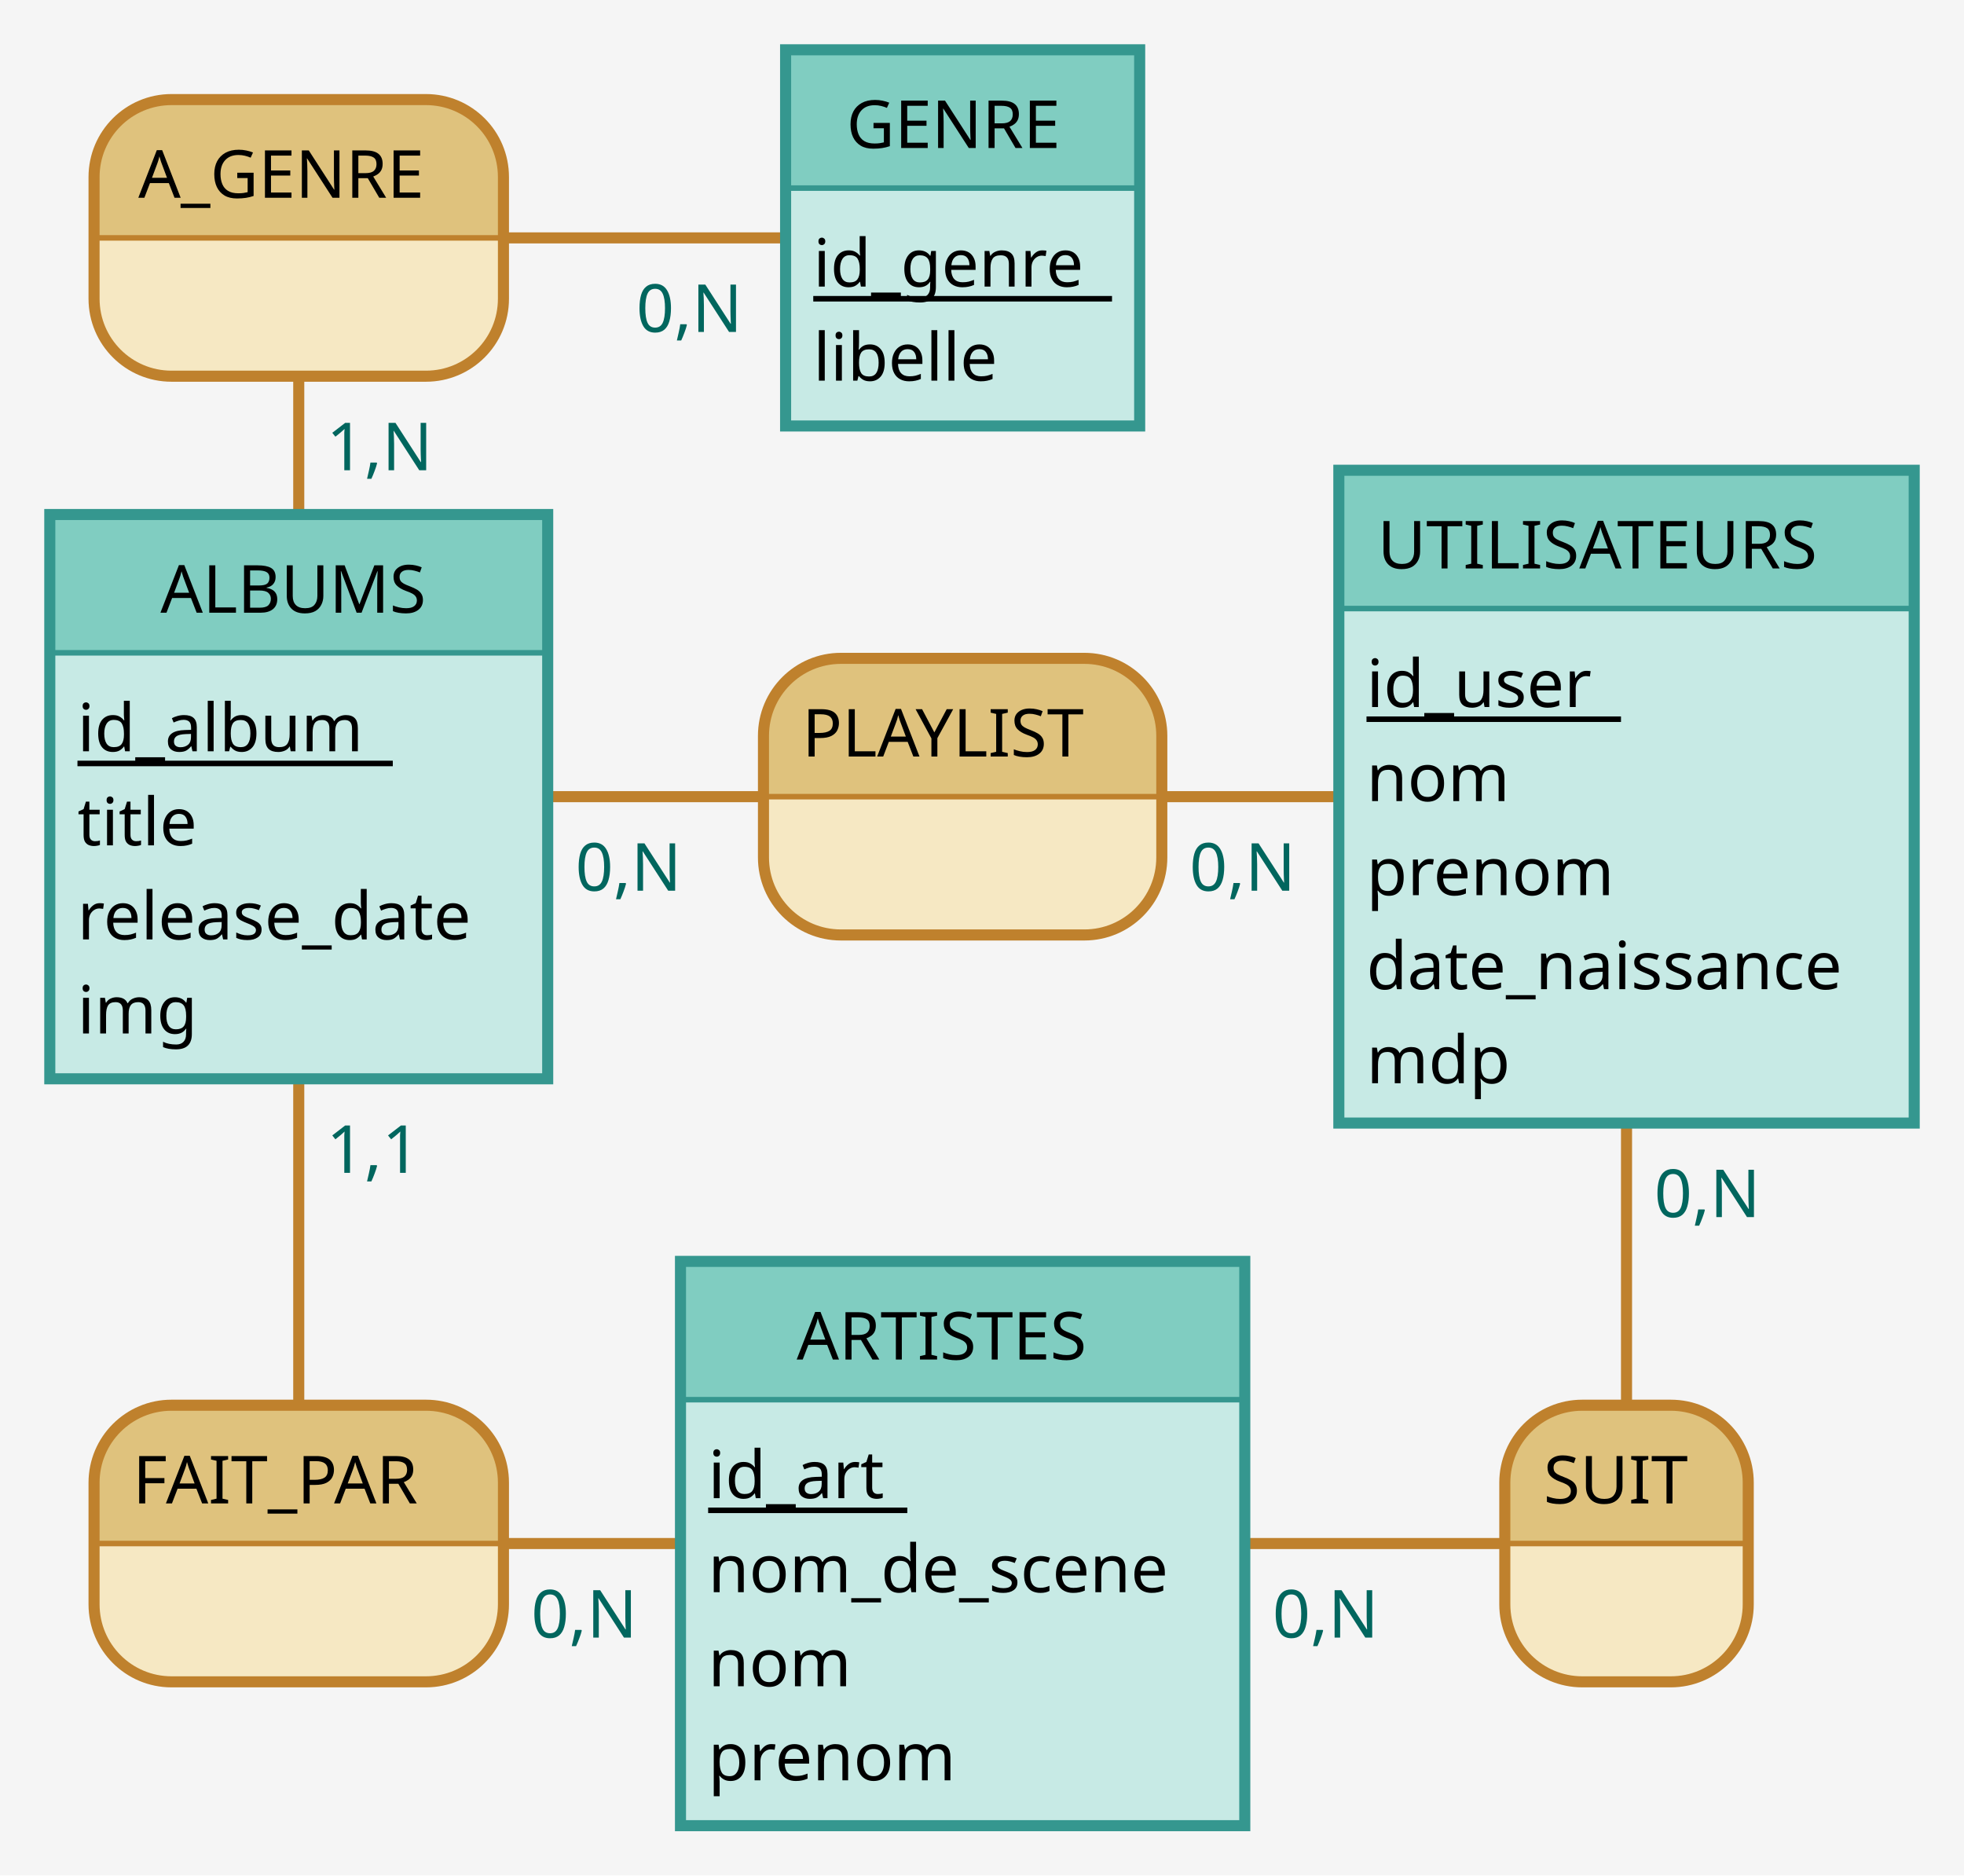
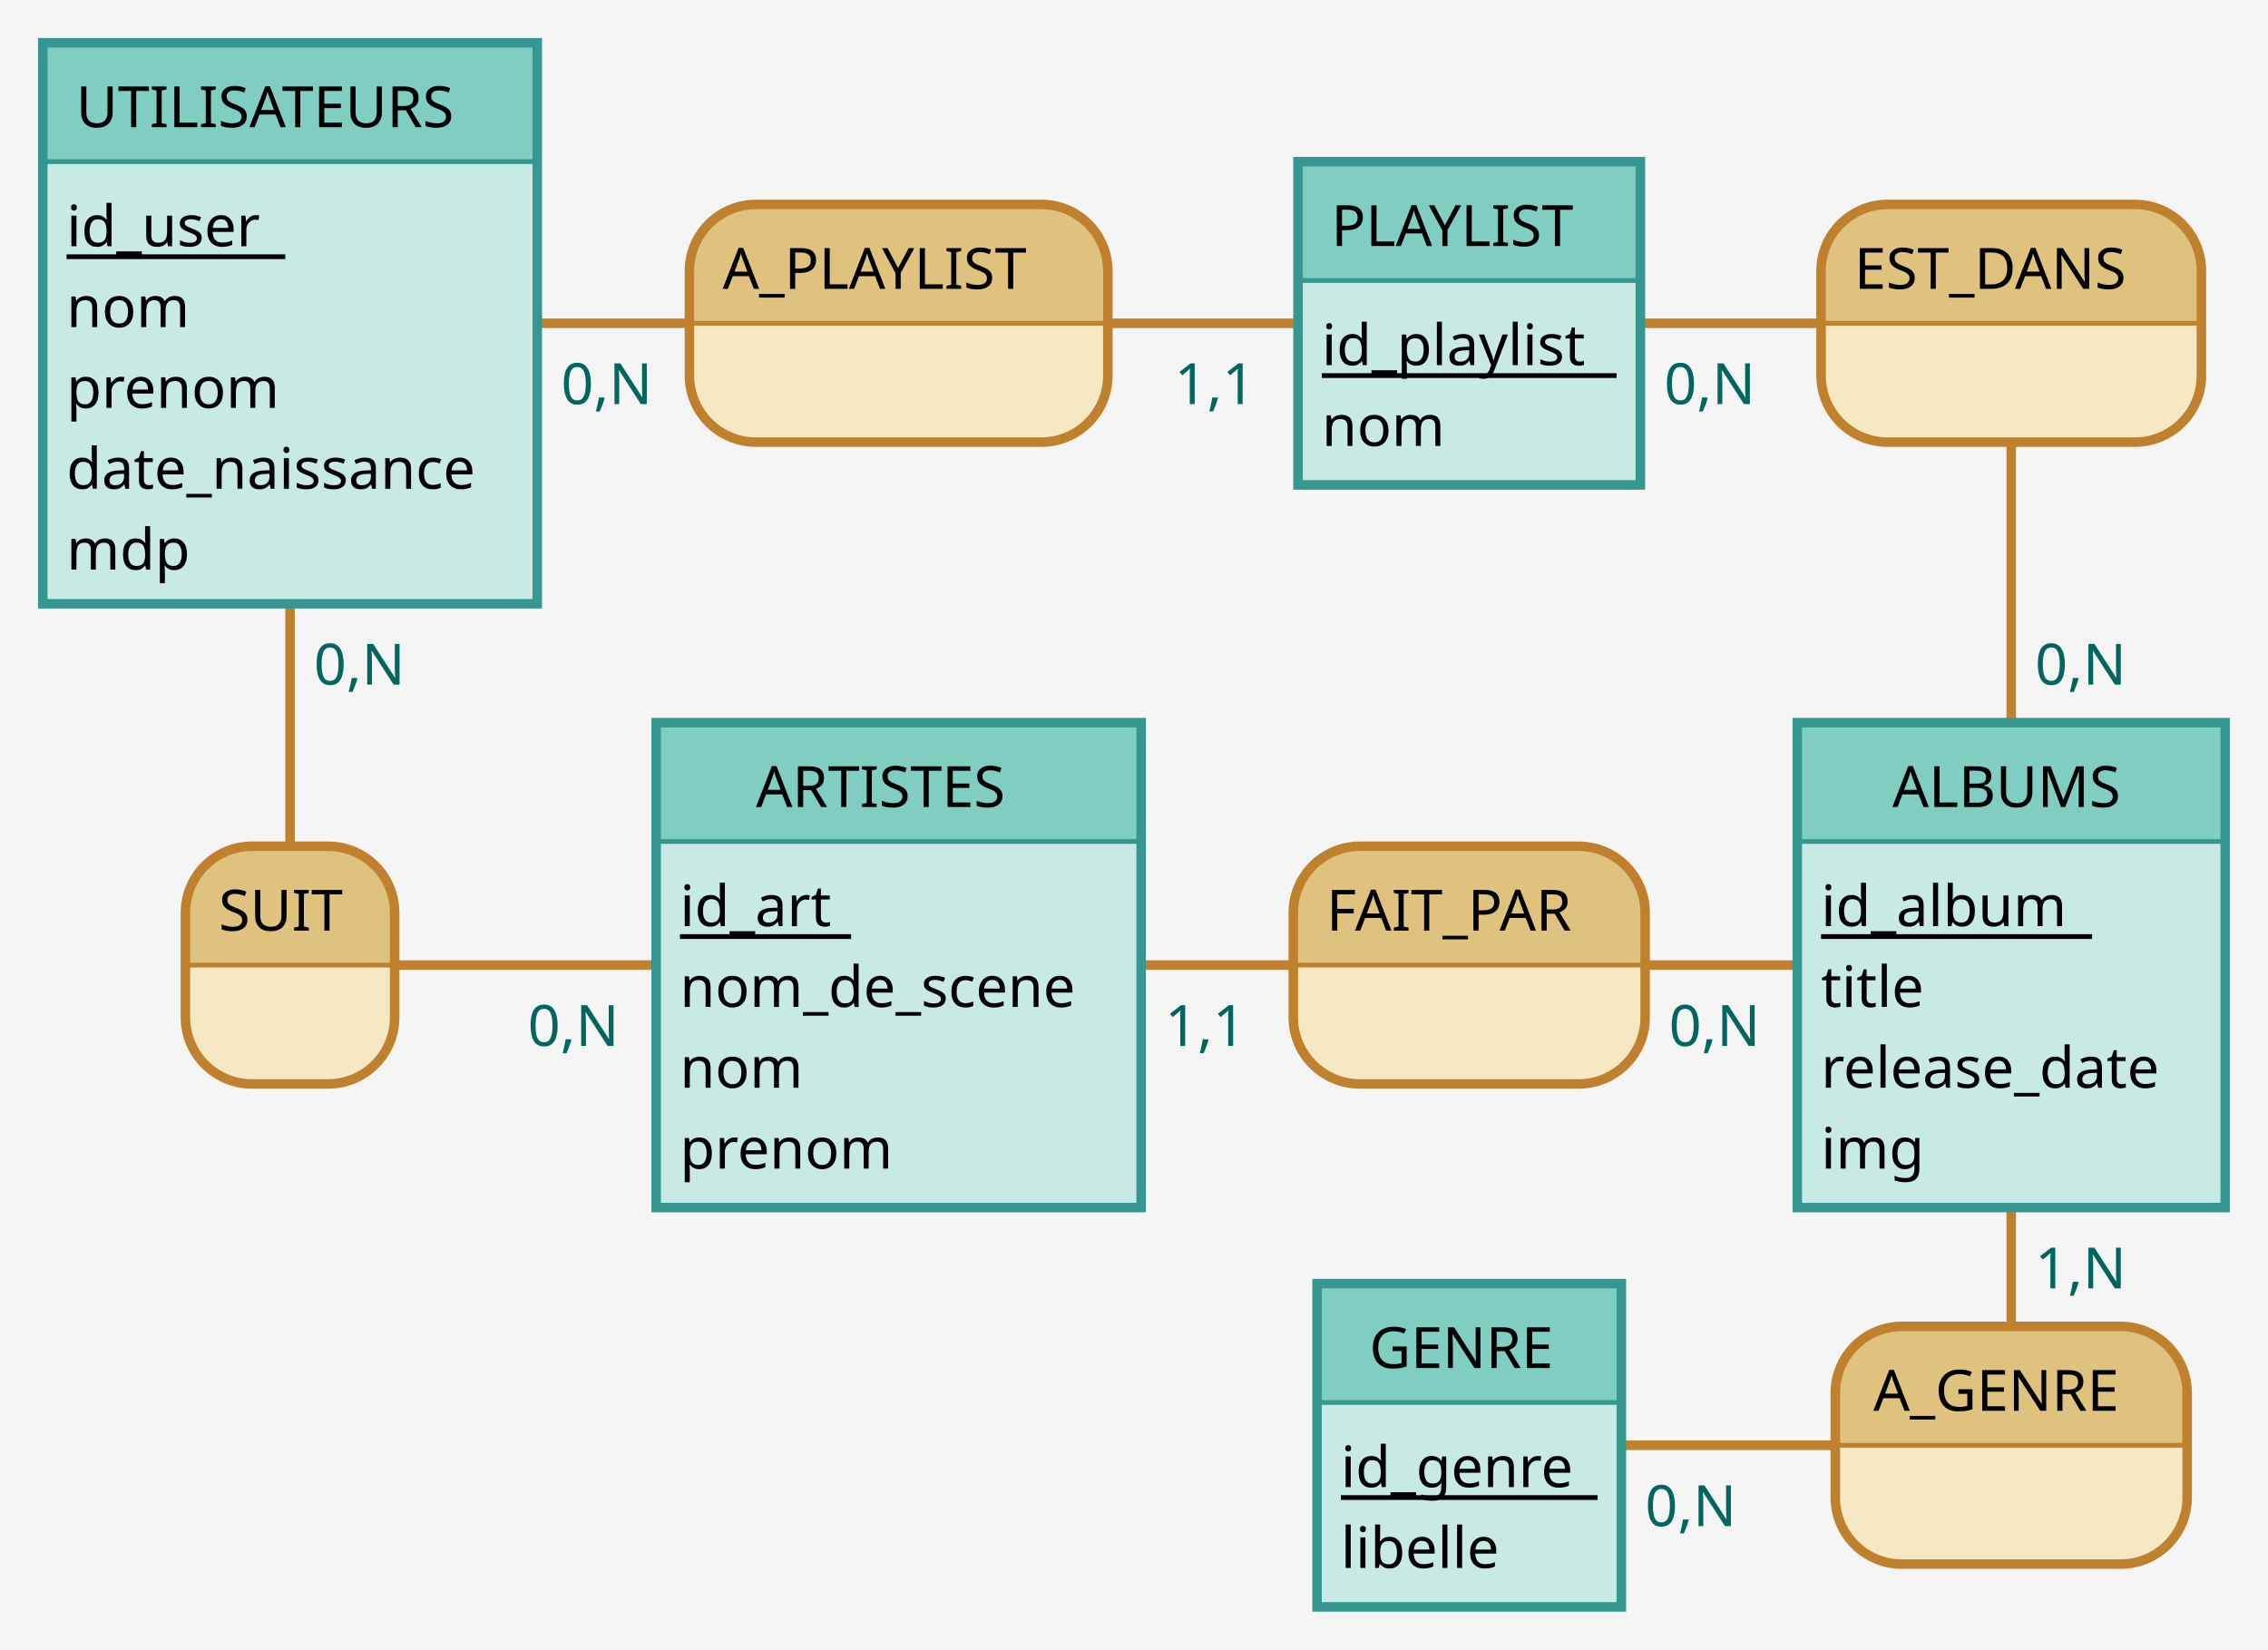
- <svg xmlns="http://www.w3.org/2000/svg" width="355" height="339" viewBox="0 0 355 339">
-   <rect x="0" y="0" width="355" height="339" fill="#f5f5f5" stroke="none" stroke-width="0" />
+ <svg xmlns="http://www.w3.org/2000/svg" width="477" height="347" viewBox="0 0 477 347">
+   <rect x="0" y="0" width="477" height="347" fill="#f5f5f5" stroke="none" stroke-width="0" />
  <g>
-     <line x1="54" y1="144" x2="54" y2="43" stroke="#bf812d" stroke-width="2" />
-     <line x1="174" y1="43" x2="54" y2="43" stroke="#bf812d" stroke-width="2" />
+     <line x1="61" y1="68" x2="189" y2="68" stroke="#bf812d" stroke-width="2" />
+     <line x1="309" y1="68" x2="189" y2="68" stroke="#bf812d" stroke-width="2" />
    <g>
-       <path d="M77 18 a14 14 90 0 1 14 14 V43 h-74 V32 a14 14 90 0 1 14 -14" fill="#dfc27d" stroke="#dfc27d" stroke-width="0" />
-       <path d="M91 43 v11 a14 14 90 0 1 -14 14 H31 a14 14 90 0 1 -14 -14 V43 H74" fill="#f6e8c3" stroke="#f6e8c3" stroke-width="0" />
-       <rect x="17" y="18" width="74" height="50" fill="none" rx="14" stroke="#bf812d" stroke-width="2" />
-       <line x1="17" y1="43" x2="91" y2="43" stroke="#bf812d" stroke-width="1" />
-       <text x="25" y="35.75" fill="#000000" font-family="Verdana" font-size="12">A_GENRE</text>
+       <path d="M219 43 a14 14 90 0 1 14 14 V68 h-88 V57 a14 14 90 0 1 14 -14" fill="#dfc27d" stroke="#dfc27d" stroke-width="0" />
+       <path d="M233 68 v11 a14 14 90 0 1 -14 14 H159 a14 14 90 0 1 -14 -14 V68 H88" fill="#f6e8c3" stroke="#f6e8c3" stroke-width="0" />
+       <rect x="145" y="43" width="88" height="50" fill="none" rx="14" stroke="#bf812d" stroke-width="2" />
+       <line x1="145" y1="68" x2="233" y2="68" stroke="#bf812d" stroke-width="1" />
+       <text x="152" y="60.75" fill="#000000" font-family="Verdana" font-size="12">A_PLAYLIST</text>
    </g>
-     <text x="59" y="85" fill="#01665e" font-family="Verdana" font-size="12">1,N</text>
-     <text x="115" y="60" fill="#01665e" font-family="Verdana" font-size="12">0,N</text>
+     <text x="118" y="85" fill="#01665e" font-family="Verdana" font-size="12">0,N</text>
+     <text x="247" y="85" fill="#01665e" font-family="Verdana" font-size="12">1,1</text>
  </g>
  <g>
-     <line x1="294" y1="144" x2="174" y2="144" stroke="#bf812d" stroke-width="2" />
-     <line x1="54" y1="144" x2="174" y2="144" stroke="#bf812d" stroke-width="2" />
+     <line x1="309" y1="68" x2="423" y2="68" stroke="#bf812d" stroke-width="2" />
+     <line x1="423" y1="203" x2="423" y2="68" stroke="#bf812d" stroke-width="2" />
    <g>
-       <path d="M196 119 a14 14 90 0 1 14 14 V144 h-72 V133 a14 14 90 0 1 14 -14" fill="#dfc27d" stroke="#dfc27d" stroke-width="0" />
-       <path d="M210 144 v11 a14 14 90 0 1 -14 14 H152 a14 14 90 0 1 -14 -14 V144 H72" fill="#f6e8c3" stroke="#f6e8c3" stroke-width="0" />
-       <rect x="138" y="119" width="72" height="50" fill="none" rx="14" stroke="#bf812d" stroke-width="2" />
-       <line x1="138" y1="144" x2="210" y2="144" stroke="#bf812d" stroke-width="1" />
-       <text x="145" y="136.75" fill="#000000" font-family="Verdana" font-size="12">PLAYLIST</text>
+       <path d="M449 43 a14 14 90 0 1 14 14 V68 h-80 V57 a14 14 90 0 1 14 -14" fill="#dfc27d" stroke="#dfc27d" stroke-width="0" />
+       <path d="M463 68 v11 a14 14 90 0 1 -14 14 H397 a14 14 90 0 1 -14 -14 V68 H80" fill="#f6e8c3" stroke="#f6e8c3" stroke-width="0" />
+       <rect x="383" y="43" width="80" height="50" fill="none" rx="14" stroke="#bf812d" stroke-width="2" />
+       <line x1="383" y1="68" x2="463" y2="68" stroke="#bf812d" stroke-width="1" />
+       <text x="390" y="60.75" fill="#000000" font-family="Verdana" font-size="12">EST_DANS</text>
    </g>
-     <text x="215" y="161" fill="#01665e" font-family="Verdana" font-size="12">0,N</text>
-     <text x="104" y="161" fill="#01665e" font-family="Verdana" font-size="12">0,N</text>
+     <text x="350" y="85" fill="#01665e" font-family="Verdana" font-size="12">0,N</text>
+     <text x="428" y="144" fill="#01665e" font-family="Verdana" font-size="12">0,N</text>
  </g>
  <g>
-     <line x1="54" y1="144" x2="54" y2="279" stroke="#bf812d" stroke-width="2" />
-     <line x1="174" y1="279" x2="54" y2="279" stroke="#bf812d" stroke-width="2" />
+     <line x1="189" y1="203" x2="61" y2="203" stroke="#bf812d" stroke-width="2" />
+     <line x1="61" y1="68" x2="61" y2="203" stroke="#bf812d" stroke-width="2" />
    <g>
-       <path d="M77 254 a14 14 90 0 1 14 14 V279 h-74 V268 a14 14 90 0 1 14 -14" fill="#dfc27d" stroke="#dfc27d" stroke-width="0" />
-       <path d="M91 279 v11 a14 14 90 0 1 -14 14 H31 a14 14 90 0 1 -14 -14 V279 H74" fill="#f6e8c3" stroke="#f6e8c3" stroke-width="0" />
-       <rect x="17" y="254" width="74" height="50" fill="none" rx="14" stroke="#bf812d" stroke-width="2" />
-       <line x1="17" y1="279" x2="91" y2="279" stroke="#bf812d" stroke-width="1" />
-       <text x="24" y="271.75" fill="#000000" font-family="Verdana" font-size="12">FAIT_PAR</text>
+       <path d="M69 178 a14 14 90 0 1 14 14 V203 h-44 V192 a14 14 90 0 1 14 -14" fill="#dfc27d" stroke="#dfc27d" stroke-width="0" />
+       <path d="M83 203 v11 a14 14 90 0 1 -14 14 H53 a14 14 90 0 1 -14 -14 V203 H44" fill="#f6e8c3" stroke="#f6e8c3" stroke-width="0" />
+       <rect x="39" y="178" width="44" height="50" fill="none" rx="14" stroke="#bf812d" stroke-width="2" />
+       <line x1="39" y1="203" x2="83" y2="203" stroke="#bf812d" stroke-width="1" />
+       <text x="46" y="195.75" fill="#000000" font-family="Verdana" font-size="12">SUIT</text>
    </g>
-     <text x="59" y="212" fill="#01665e" font-family="Verdana" font-size="12">1,1</text>
-     <text x="96" y="296" fill="#01665e" font-family="Verdana" font-size="12">0,N</text>
+     <text x="111" y="220" fill="#01665e" font-family="Verdana" font-size="12">0,N</text>
+     <text x="66" y="144" fill="#01665e" font-family="Verdana" font-size="12">0,N</text>
  </g>
  <g>
-     <line x1="174" y1="279" x2="294" y2="279" stroke="#bf812d" stroke-width="2" />
-     <line x1="294" y1="144" x2="294" y2="279" stroke="#bf812d" stroke-width="2" />
+     <line x1="423" y1="203" x2="309" y2="203" stroke="#bf812d" stroke-width="2" />
+     <line x1="189" y1="203" x2="309" y2="203" stroke="#bf812d" stroke-width="2" />
    <g>
-       <path d="M302 254 a14 14 90 0 1 14 14 V279 h-44 V268 a14 14 90 0 1 14 -14" fill="#dfc27d" stroke="#dfc27d" stroke-width="0" />
-       <path d="M316 279 v11 a14 14 90 0 1 -14 14 H286 a14 14 90 0 1 -14 -14 V279 H44" fill="#f6e8c3" stroke="#f6e8c3" stroke-width="0" />
-       <rect x="272" y="254" width="44" height="50" fill="none" rx="14" stroke="#bf812d" stroke-width="2" />
-       <line x1="272" y1="279" x2="316" y2="279" stroke="#bf812d" stroke-width="1" />
-       <text x="279" y="271.75" fill="#000000" font-family="Verdana" font-size="12">SUIT</text>
+       <path d="M332 178 a14 14 90 0 1 14 14 V203 h-74 V192 a14 14 90 0 1 14 -14" fill="#dfc27d" stroke="#dfc27d" stroke-width="0" />
+       <path d="M346 203 v11 a14 14 90 0 1 -14 14 H286 a14 14 90 0 1 -14 -14 V203 H74" fill="#f6e8c3" stroke="#f6e8c3" stroke-width="0" />
+       <rect x="272" y="178" width="74" height="50" fill="none" rx="14" stroke="#bf812d" stroke-width="2" />
+       <line x1="272" y1="203" x2="346" y2="203" stroke="#bf812d" stroke-width="1" />
+       <text x="279" y="195.75" fill="#000000" font-family="Verdana" font-size="12">FAIT_PAR</text>
    </g>
-     <text x="230" y="296" fill="#01665e" font-family="Verdana" font-size="12">0,N</text>
-     <text x="299" y="220" fill="#01665e" font-family="Verdana" font-size="12">0,N</text>
+     <text x="351" y="220" fill="#01665e" font-family="Verdana" font-size="12">0,N</text>
+     <text x="245" y="220" fill="#01665e" font-family="Verdana" font-size="12">1,1</text>
+   </g>
+   <g>
+     <line x1="423" y1="203" x2="423" y2="304" stroke="#bf812d" stroke-width="2" />
+     <line x1="309" y1="304" x2="423" y2="304" stroke="#bf812d" stroke-width="2" />
+     <g>
+       <path d="M446 279 a14 14 90 0 1 14 14 V304 h-74 V293 a14 14 90 0 1 14 -14" fill="#dfc27d" stroke="#dfc27d" stroke-width="0" />
+       <path d="M460 304 v11 a14 14 90 0 1 -14 14 H400 a14 14 90 0 1 -14 -14 V304 H74" fill="#f6e8c3" stroke="#f6e8c3" stroke-width="0" />
+       <rect x="386" y="279" width="74" height="50" fill="none" rx="14" stroke="#bf812d" stroke-width="2" />
+       <line x1="386" y1="304" x2="460" y2="304" stroke="#bf812d" stroke-width="1" />
+       <text x="394" y="296.75" fill="#000000" font-family="Verdana" font-size="12">A_GENRE</text>
+     </g>
+     <text x="428" y="271" fill="#01665e" font-family="Verdana" font-size="12">1,N</text>
+     <text x="346" y="321" fill="#01665e" font-family="Verdana" font-size="12">0,N</text>
  </g>
  <g>
    <g>
-       <rect x="142" y="9" width="64" height="25" fill="#80cdc1" stroke="none" stroke-width="0" opacity="1" />
-       <rect x="142" y="34" width="64" height="43" fill="#c7eae5" stroke="none" stroke-width="0" opacity="1" />
-       <rect x="142" y="9" width="64" height="68" fill="none" stroke="#35978f" stroke-width="2" opacity="1" />
-       <line x1="142" y1="34" x2="206" y2="34" stroke="#35978f" stroke-width="1" />
+       <rect x="9" y="9" width="104" height="25" fill="#80cdc1" stroke="none" stroke-width="0" opacity="1" />
+       <rect x="9" y="34" width="104" height="93" fill="#c7eae5" stroke="none" stroke-width="0" opacity="1" />
+       <rect x="9" y="9" width="104" height="118" fill="none" stroke="#35978f" stroke-width="2" opacity="1" />
+       <line x1="9" y1="34" x2="113" y2="34" stroke="#35978f" stroke-width="1" />
    </g>
-     <text x="153" y="26.75" fill="#000000" font-family="Verdana" font-size="12">GENRE</text>
-     <text x="147" y="51.8" fill="#000000" font-family="Verdana" font-size="12">id_genre</text>
-     <line x1="147" y1="54" x2="201" y2="54" stroke="#000000" stroke-width="1" />
-     <text x="147" y="68.8" fill="#000000" font-family="Verdana" font-size="12">libelle</text>
+     <text x="16" y="26.75" fill="#000000" font-family="Verdana" font-size="12">UTILISATEURS</text>
+     <text x="14" y="51.8" fill="#000000" font-family="Verdana" font-size="12">id_user</text>
+     <line x1="14" y1="54" x2="60" y2="54" stroke="#000000" stroke-width="1" />
+     <text x="14" y="68.8" fill="#000000" font-family="Verdana" font-size="12">nom</text>
+     <text x="14" y="85.8" fill="#000000" font-family="Verdana" font-size="12">prenom</text>
+     <text x="14" y="102.8" fill="#000000" font-family="Verdana" font-size="12">date_naissance</text>
+     <text x="14" y="119.8" fill="#000000" font-family="Verdana" font-size="12">mdp</text>
  </g>
  <g>
    <g>
-       <rect x="9" y="93" width="90" height="25" fill="#80cdc1" stroke="none" stroke-width="0" opacity="1" />
-       <rect x="9" y="118" width="90" height="77" fill="#c7eae5" stroke="none" stroke-width="0" opacity="1" />
-       <rect x="9" y="93" width="90" height="102" fill="none" stroke="#35978f" stroke-width="2" opacity="1" />
-       <line x1="9" y1="118" x2="99" y2="118" stroke="#35978f" stroke-width="1" />
+       <rect x="273" y="34" width="72" height="25" fill="#80cdc1" stroke="none" stroke-width="0" opacity="1" />
+       <rect x="273" y="59" width="72" height="43" fill="#c7eae5" stroke="none" stroke-width="0" opacity="1" />
+       <rect x="273" y="34" width="72" height="68" fill="none" stroke="#35978f" stroke-width="2" opacity="1" />
+       <line x1="273" y1="59" x2="345" y2="59" stroke="#35978f" stroke-width="1" />
    </g>
-     <text x="29" y="110.75" fill="#000000" font-family="Verdana" font-size="12">ALBUMS</text>
-     <text x="14" y="135.8" fill="#000000" font-family="Verdana" font-size="12">id_album</text>
-     <line x1="14" y1="138" x2="71" y2="138" stroke="#000000" stroke-width="1" />
-     <text x="14" y="152.8" fill="#000000" font-family="Verdana" font-size="12">title</text>
-     <text x="14" y="169.8" fill="#000000" font-family="Verdana" font-size="12">release_date</text>
-     <text x="14" y="186.8" fill="#000000" font-family="Verdana" font-size="12">img</text>
+     <text x="280" y="51.75" fill="#000000" font-family="Verdana" font-size="12">PLAYLIST</text>
+     <text x="278" y="76.8" fill="#000000" font-family="Verdana" font-size="12">id_playlist</text>
+     <line x1="278" y1="79" x2="340" y2="79" stroke="#000000" stroke-width="1" />
+     <text x="278" y="93.8" fill="#000000" font-family="Verdana" font-size="12">nom</text>
  </g>
  <g>
    <g>
-       <rect x="242" y="85" width="104" height="25" fill="#80cdc1" stroke="none" stroke-width="0" opacity="1" />
-       <rect x="242" y="110" width="104" height="93" fill="#c7eae5" stroke="none" stroke-width="0" opacity="1" />
-       <rect x="242" y="85" width="104" height="118" fill="none" stroke="#35978f" stroke-width="2" opacity="1" />
-       <line x1="242" y1="110" x2="346" y2="110" stroke="#35978f" stroke-width="1" />
+       <rect x="138" y="152" width="102" height="25" fill="#80cdc1" stroke="none" stroke-width="0" opacity="1" />
+       <rect x="138" y="177" width="102" height="77" fill="#c7eae5" stroke="none" stroke-width="0" opacity="1" />
+       <rect x="138" y="152" width="102" height="102" fill="none" stroke="#35978f" stroke-width="2" opacity="1" />
+       <line x1="138" y1="177" x2="240" y2="177" stroke="#35978f" stroke-width="1" />
    </g>
-     <text x="249" y="102.75" fill="#000000" font-family="Verdana" font-size="12">UTILISATEURS</text>
-     <text x="247" y="127.8" fill="#000000" font-family="Verdana" font-size="12">id_user</text>
-     <line x1="247" y1="130" x2="293" y2="130" stroke="#000000" stroke-width="1" />
-     <text x="247" y="144.8" fill="#000000" font-family="Verdana" font-size="12">nom</text>
-     <text x="247" y="161.8" fill="#000000" font-family="Verdana" font-size="12">prenom</text>
-     <text x="247" y="178.8" fill="#000000" font-family="Verdana" font-size="12">date_naissance</text>
-     <text x="247" y="195.8" fill="#000000" font-family="Verdana" font-size="12">mdp</text>
+     <text x="159" y="169.75" fill="#000000" font-family="Verdana" font-size="12">ARTISTES</text>
+     <text x="143" y="194.8" fill="#000000" font-family="Verdana" font-size="12">id_art</text>
+     <line x1="143" y1="197" x2="179" y2="197" stroke="#000000" stroke-width="1" />
+     <text x="143" y="211.8" fill="#000000" font-family="Verdana" font-size="12">nom_de_scene</text>
+     <text x="143" y="228.8" fill="#000000" font-family="Verdana" font-size="12">nom</text>
+     <text x="143" y="245.8" fill="#000000" font-family="Verdana" font-size="12">prenom</text>
  </g>
  <g>
    <g>
-       <rect x="123" y="228" width="102" height="25" fill="#80cdc1" stroke="none" stroke-width="0" opacity="1" />
-       <rect x="123" y="253" width="102" height="77" fill="#c7eae5" stroke="none" stroke-width="0" opacity="1" />
-       <rect x="123" y="228" width="102" height="102" fill="none" stroke="#35978f" stroke-width="2" opacity="1" />
-       <line x1="123" y1="253" x2="225" y2="253" stroke="#35978f" stroke-width="1" />
+       <rect x="378" y="152" width="90" height="25" fill="#80cdc1" stroke="none" stroke-width="0" opacity="1" />
+       <rect x="378" y="177" width="90" height="77" fill="#c7eae5" stroke="none" stroke-width="0" opacity="1" />
+       <rect x="378" y="152" width="90" height="102" fill="none" stroke="#35978f" stroke-width="2" opacity="1" />
+       <line x1="378" y1="177" x2="468" y2="177" stroke="#35978f" stroke-width="1" />
    </g>
-     <text x="144" y="245.75" fill="#000000" font-family="Verdana" font-size="12">ARTISTES</text>
-     <text x="128" y="270.8" fill="#000000" font-family="Verdana" font-size="12">id_art</text>
-     <line x1="128" y1="273" x2="164" y2="273" stroke="#000000" stroke-width="1" />
-     <text x="128" y="287.8" fill="#000000" font-family="Verdana" font-size="12">nom_de_scene</text>
-     <text x="128" y="304.8" fill="#000000" font-family="Verdana" font-size="12">nom</text>
-     <text x="128" y="321.8" fill="#000000" font-family="Verdana" font-size="12">prenom</text>
+     <text x="398" y="169.75" fill="#000000" font-family="Verdana" font-size="12">ALBUMS</text>
+     <text x="383" y="194.8" fill="#000000" font-family="Verdana" font-size="12">id_album</text>
+     <line x1="383" y1="197" x2="440" y2="197" stroke="#000000" stroke-width="1" />
+     <text x="383" y="211.8" fill="#000000" font-family="Verdana" font-size="12">title</text>
+     <text x="383" y="228.8" fill="#000000" font-family="Verdana" font-size="12">release_date</text>
+     <text x="383" y="245.8" fill="#000000" font-family="Verdana" font-size="12">img</text>
+   </g>
+   <g>
+     <g>
+       <rect x="277" y="270" width="64" height="25" fill="#80cdc1" stroke="none" stroke-width="0" opacity="1" />
+       <rect x="277" y="295" width="64" height="43" fill="#c7eae5" stroke="none" stroke-width="0" opacity="1" />
+       <rect x="277" y="270" width="64" height="68" fill="none" stroke="#35978f" stroke-width="2" opacity="1" />
+       <line x1="277" y1="295" x2="341" y2="295" stroke="#35978f" stroke-width="1" />
+     </g>
+     <text x="288" y="287.75" fill="#000000" font-family="Verdana" font-size="12">GENRE</text>
+     <text x="282" y="312.8" fill="#000000" font-family="Verdana" font-size="12">id_genre</text>
+     <line x1="282" y1="315" x2="336" y2="315" stroke="#000000" stroke-width="1" />
+     <text x="282" y="329.8" fill="#000000" font-family="Verdana" font-size="12">libelle</text>
  </g>
</svg>
